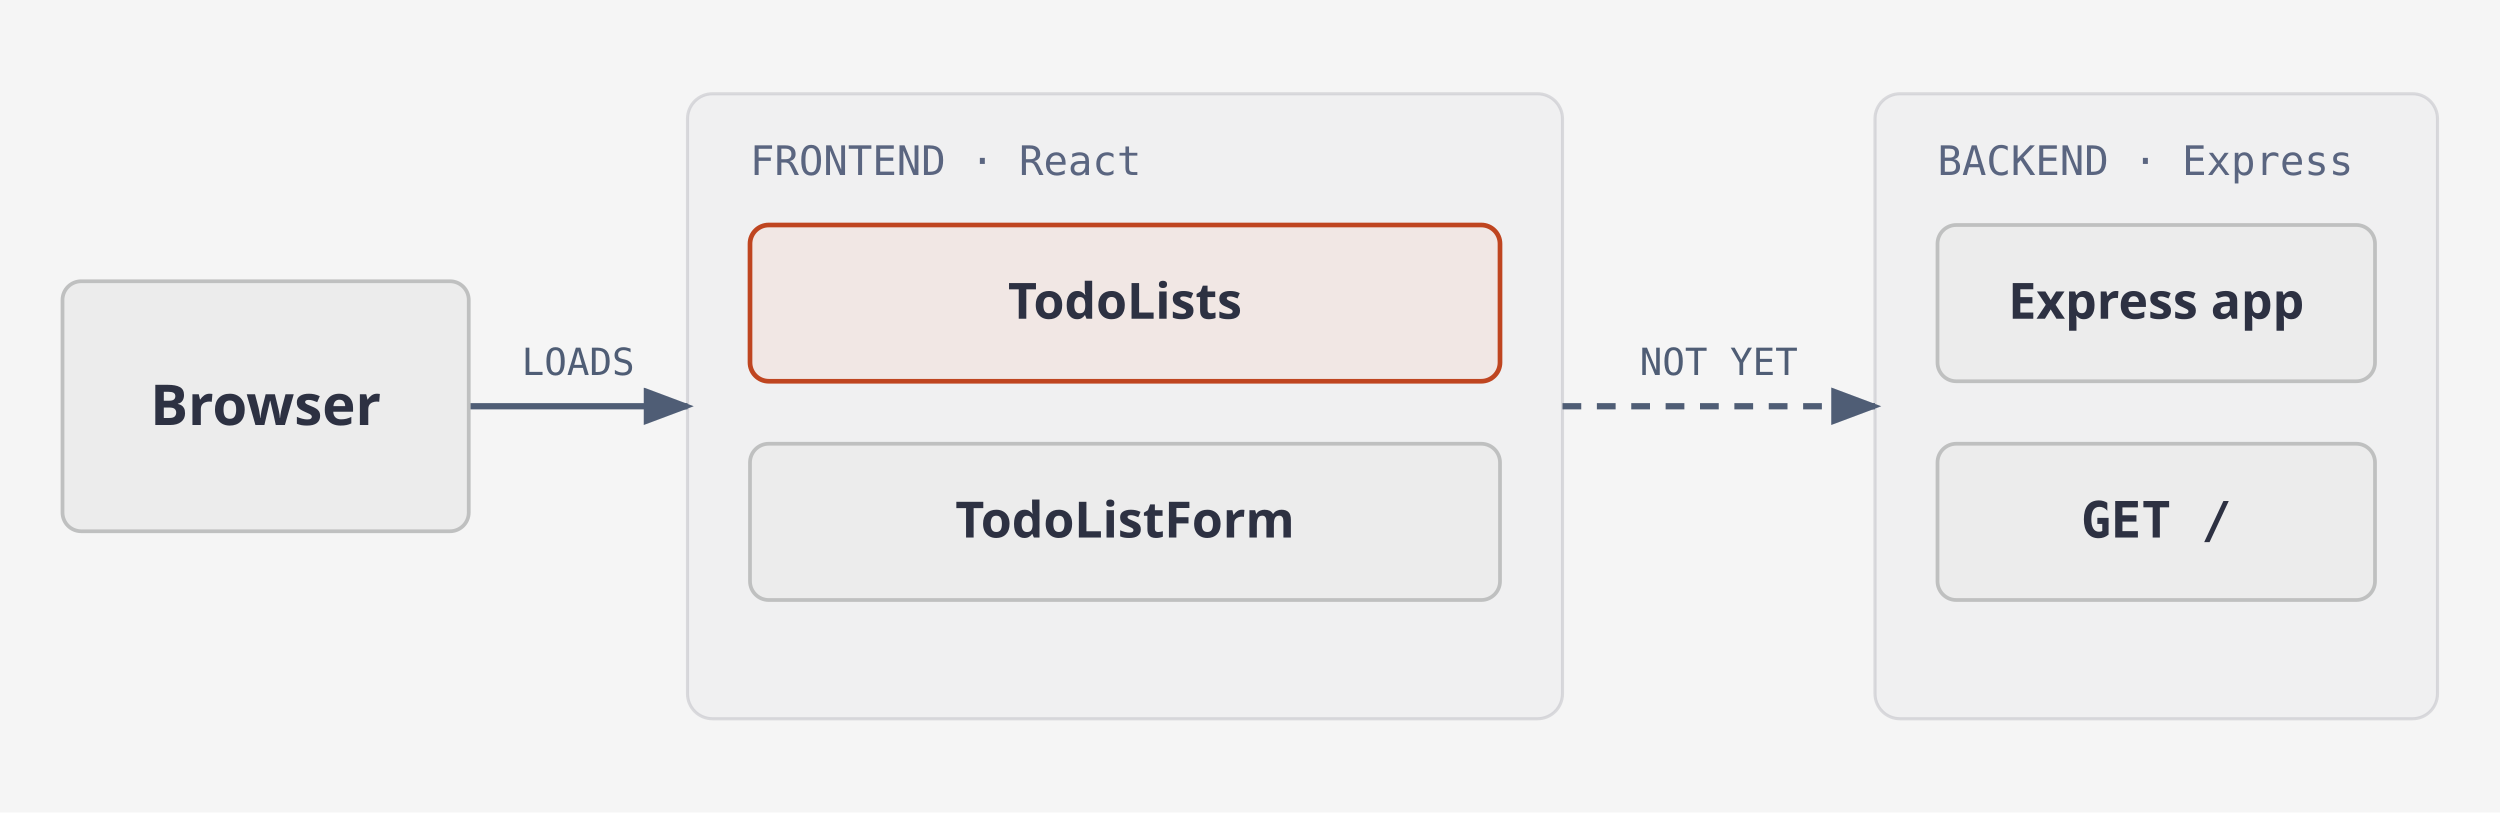
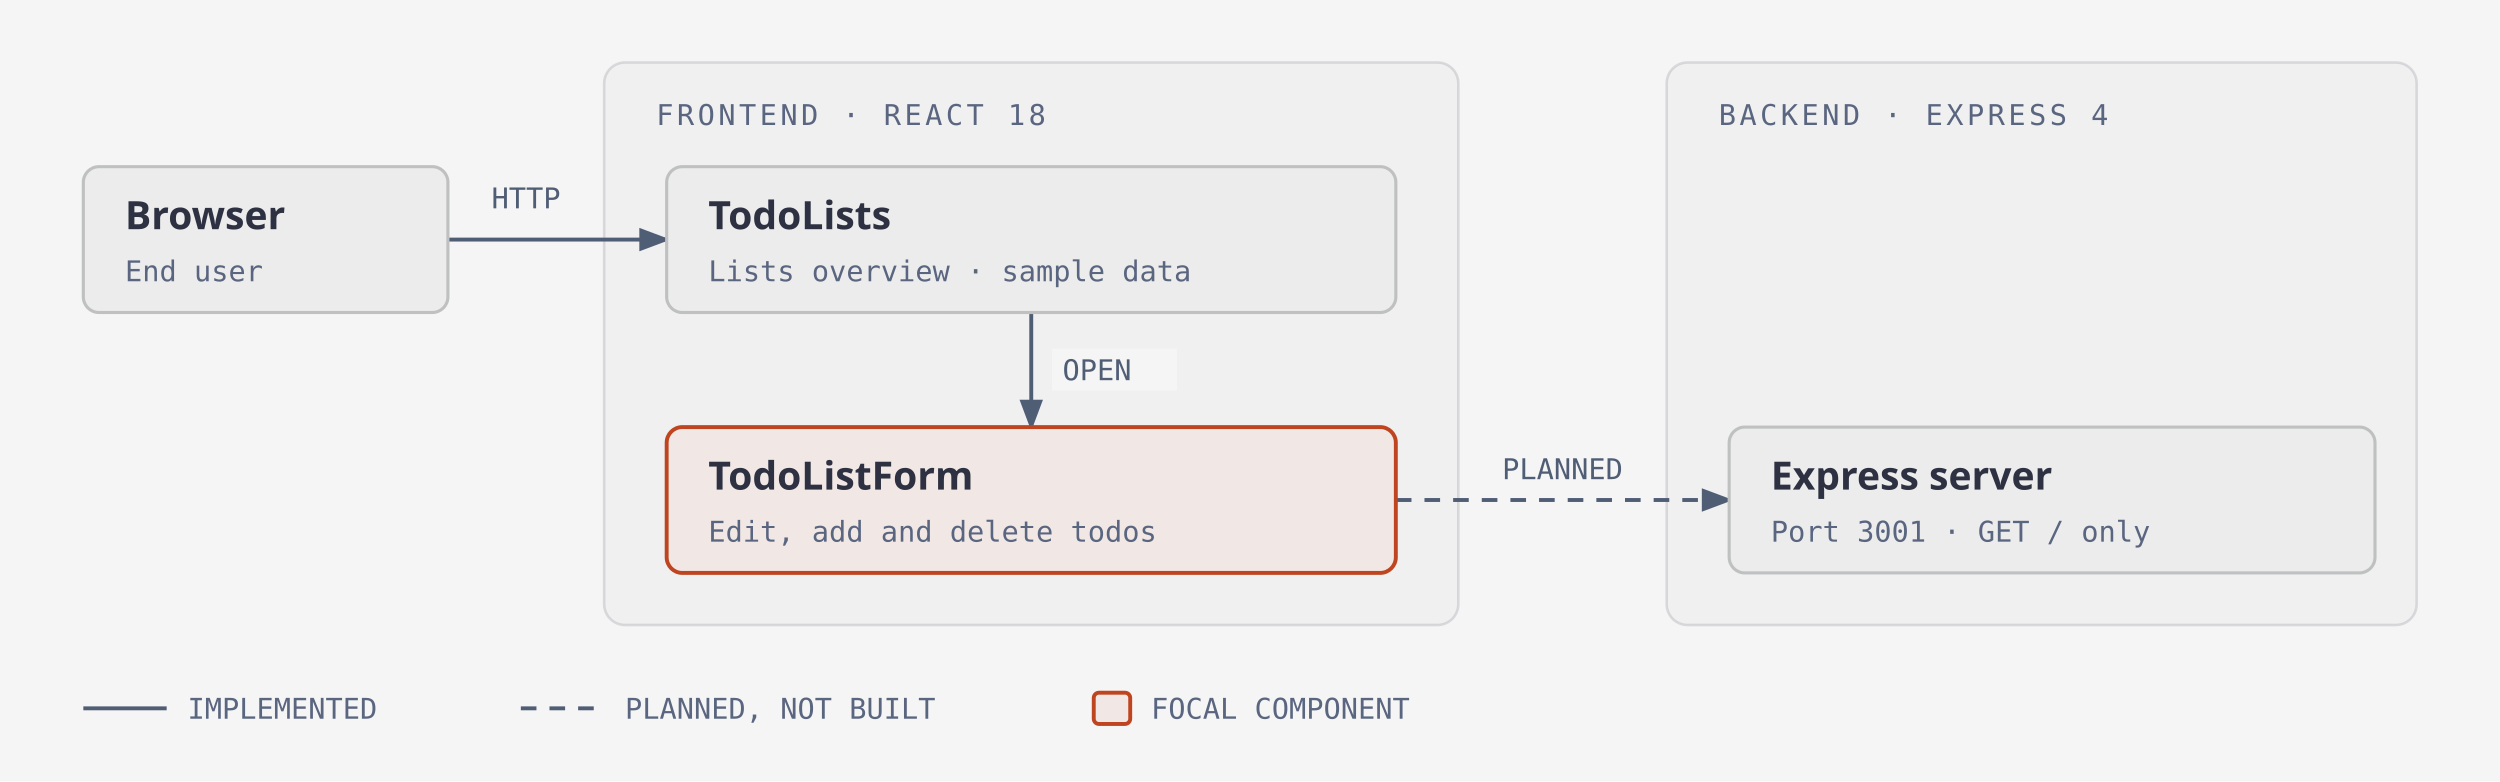
- <svg xmlns="http://www.w3.org/2000/svg" viewBox="0 0 800 260" role="img" aria-labelledby="architecture-title architecture-desc" id="architecture-root">
+ <svg xmlns="http://www.w3.org/2000/svg" viewBox="0 136 960 300" role="img" aria-labelledby="architecture-title architecture-desc" id="architecture-root">
  <defs>
-     <style>#architecture-root .diagram-container { width: 100%; max-width: 900px; overflow-x: auto; }
+     <style>#architecture-root .diagram-container { width: 100%; max-width: 960px; overflow-x: auto; }
      @media print {
#architecture-root .diagram-container { overflow-x: visible; }
}</style>
    <marker id="architecture-arrow" markerWidth="8" markerHeight="6" refX="7" refY="3" orient="auto">
      <polygon points="0 0, 8 3, 0 6" fill="#4f5d75" />
    </marker>
  </defs>
-   <rect width="100%" height="100%" fill="#f5f5f5" />
-   <rect x="220" y="30" width="280" height="200" rx="8" fill="#2d3142" stroke="#2d3142" stroke-width="1" fill-opacity="0.02" stroke-opacity="0.14" />
-   <text x="240" y="56" fill="#5a6580" font-size="13" font-family="'Geist Mono', ui-monospace, monospace">FRONTEND · React</text>
-   <rect x="600" y="30" width="180" height="200" rx="8" fill="#2d3142" stroke="#2d3142" stroke-width="1" fill-opacity="0.02" stroke-opacity="0.14" />
-   <text x="620" y="56" fill="#5a6580" font-size="13" font-family="'Geist Mono', ui-monospace, monospace">BACKEND · Express</text>
-   <line x1="150" y1="130" x2="220" y2="130" stroke="#4f5d75" stroke-width="2" marker-end="url(#architecture-arrow)" />
-   <rect x="160" y="108" width="50" height="16" fill="#f5f5f5" />
-   <text x="185" y="120" text-anchor="middle" fill="#4f5d75" font-size="12" font-family="'Geist Mono', ui-monospace, monospace">LOADS</text>
-   <line x1="500" y1="130" x2="600" y2="130" stroke="#4f5d75" stroke-width="2" stroke-dasharray="6,5" marker-end="url(#architecture-arrow)" />
-   <rect x="520" y="108" width="60" height="16" fill="#f5f5f5" />
-   <text x="550" y="120" text-anchor="middle" fill="#4f5d75" font-size="12" font-family="'Geist Mono', ui-monospace, monospace">NOT YET</text>
-   <rect x="20" y="90" width="130" height="80" rx="6" fill="#ececec" stroke="#bfc0c0" stroke-width="1.2" />
-   <text x="85" y="136" text-anchor="middle" fill="#2d3142" font-size="18" font-weight="600" font-family="'Geist', system-ui, sans-serif">Browser</text>
-   <rect x="240" y="72" width="240" height="50" rx="6" fill="#f5f5f5" />
-   <rect x="240" y="72" width="240" height="50" rx="6" fill="#bf4520" stroke="#bf4520" stroke-width="1.5" fill-opacity="0.08" />
-   <text x="360" y="102" text-anchor="middle" fill="#2d3142" font-size="16" font-weight="600" font-family="'Geist', system-ui, sans-serif">TodoLists</text>
-   <rect x="240" y="142" width="240" height="50" rx="6" fill="#ececec" stroke="#bfc0c0" stroke-width="1.2" />
-   <text x="360" y="172" text-anchor="middle" fill="#2d3142" font-size="16" font-weight="600" font-family="'Geist', system-ui, sans-serif">TodoListForm</text>
-   <rect x="620" y="72" width="140" height="50" rx="6" fill="#ececec" stroke="#bfc0c0" stroke-width="1.2" />
-   <text x="690" y="102" text-anchor="middle" fill="#2d3142" font-size="16" font-weight="600" font-family="'Geist', system-ui, sans-serif">Express app</text>
-   <rect x="620" y="142" width="140" height="50" rx="6" fill="#ececec" stroke="#bfc0c0" stroke-width="1.2" />
-   <text x="690" y="172" text-anchor="middle" fill="#2d3142" font-size="16" font-weight="600" font-family="'Geist Mono', ui-monospace, monospace">GET /</text>
+   <rect x="0" y="136" width="960" height="300" fill="#f5f5f5" />
+   <rect x="232" y="160" width="328" height="216" rx="8" fill="#2d3142" stroke="#2d3142" stroke-width="1" fill-opacity="0.02" stroke-opacity="0.14" />
+   <text x="252" y="184" fill="#5a6580" font-size="11" font-family="'Geist Mono', ui-monospace, monospace" letter-spacing="0.12em">FRONTEND · REACT 18</text>
+   <rect x="640" y="160" width="288" height="216" rx="8" fill="#2d3142" stroke="#2d3142" stroke-width="1" fill-opacity="0.02" stroke-opacity="0.14" />
+   <text x="660" y="184" fill="#5a6580" font-size="11" font-family="'Geist Mono', ui-monospace, monospace" letter-spacing="0.12em">BACKEND · EXPRESS 4</text>
+   <line x1="172" y1="228" x2="256" y2="228" stroke="#4f5d75" stroke-width="1.5" marker-end="url(#architecture-arrow)" />
+   <rect x="182" y="204" width="40" height="16" fill="#f5f5f5" />
+   <text x="202" y="216" text-anchor="middle" fill="#4f5d75" font-size="11" font-family="'Geist Mono', ui-monospace, monospace">HTTP</text>
+   <line x1="396" y1="256" x2="396" y2="300" stroke="#4f5d75" stroke-width="1.5" marker-end="url(#architecture-arrow)" />
+   <rect x="404" y="270" width="48" height="16" fill="#f5f5f5" />
+   <text x="408" y="282" fill="#4f5d75" font-size="11" font-family="'Geist Mono', ui-monospace, monospace">OPEN</text>
+   <line x1="536" y1="328" x2="664" y2="328" stroke="#4f5d75" stroke-width="1.5" stroke-dasharray="6,5" marker-end="url(#architecture-arrow)" />
+   <rect x="572" y="308" width="56" height="16" fill="#f5f5f5" />
+   <text x="600" y="320" text-anchor="middle" fill="#4f5d75" font-size="11" font-family="'Geist Mono', ui-monospace, monospace">PLANNED</text>
+   <rect x="32" y="200" width="140" height="56" rx="6" fill="#ececec" stroke="#bfc0c0" stroke-width="1.2" />
+   <text x="48" y="224" fill="#2d3142" font-size="15" font-weight="600" font-family="'Geist', system-ui, sans-serif">Browser</text>
+   <text x="48" y="244" fill="#5a6580" font-size="11" font-family="'Geist Mono', ui-monospace, monospace">End user</text>
+   <rect x="256" y="200" width="280" height="56" rx="6" fill="#ececec" stroke="#bfc0c0" stroke-width="1.2" />
+   <text x="272" y="224" fill="#2d3142" font-size="15" font-weight="600" font-family="'Geist', system-ui, sans-serif">TodoLists</text>
+   <text x="272" y="244" fill="#5a6580" font-size="11" font-family="'Geist Mono', ui-monospace, monospace">Lists overview · sample data</text>
+   <rect x="256" y="300" width="280" height="56" rx="6" fill="#f5f5f5" />
+   <rect x="256" y="300" width="280" height="56" rx="6" fill="#bf4520" stroke="#bf4520" stroke-width="1.5" fill-opacity="0.08" />
+   <text x="272" y="324" fill="#2d3142" font-size="15" font-weight="600" font-family="'Geist', system-ui, sans-serif">TodoListForm</text>
+   <text x="272" y="344" fill="#5a6580" font-size="11" font-family="'Geist Mono', ui-monospace, monospace">Edit, add and delete todos</text>
+   <rect x="664" y="300" width="248" height="56" rx="6" fill="#ececec" stroke="#bfc0c0" stroke-width="1.2" />
+   <text x="680" y="324" fill="#2d3142" font-size="15" font-weight="600" font-family="'Geist', system-ui, sans-serif">Express server</text>
+   <text x="680" y="344" fill="#5a6580" font-size="11" font-family="'Geist Mono', ui-monospace, monospace">Port 3001 · GET / only</text>
+   <line x1="32" y1="408" x2="64" y2="408" stroke="#4f5d75" stroke-width="1.5" />
+   <text x="72" y="412" fill="#5a6580" font-size="11" font-family="'Geist Mono', ui-monospace, monospace">IMPLEMENTED</text>
+   <line x1="200" y1="408" x2="232" y2="408" stroke="#4f5d75" stroke-width="1.5" stroke-dasharray="6,5" />
+   <text x="240" y="412" fill="#5a6580" font-size="11" font-family="'Geist Mono', ui-monospace, monospace">PLANNED, NOT BUILT</text>
+   <rect x="420" y="402" width="14" height="12" rx="2" fill="#bf4520" stroke="#bf4520" stroke-width="1.5" fill-opacity="0.08" />
+   <text x="442" y="412" fill="#5a6580" font-size="11" font-family="'Geist Mono', ui-monospace, monospace">FOCAL COMPONENT</text>
</svg>
